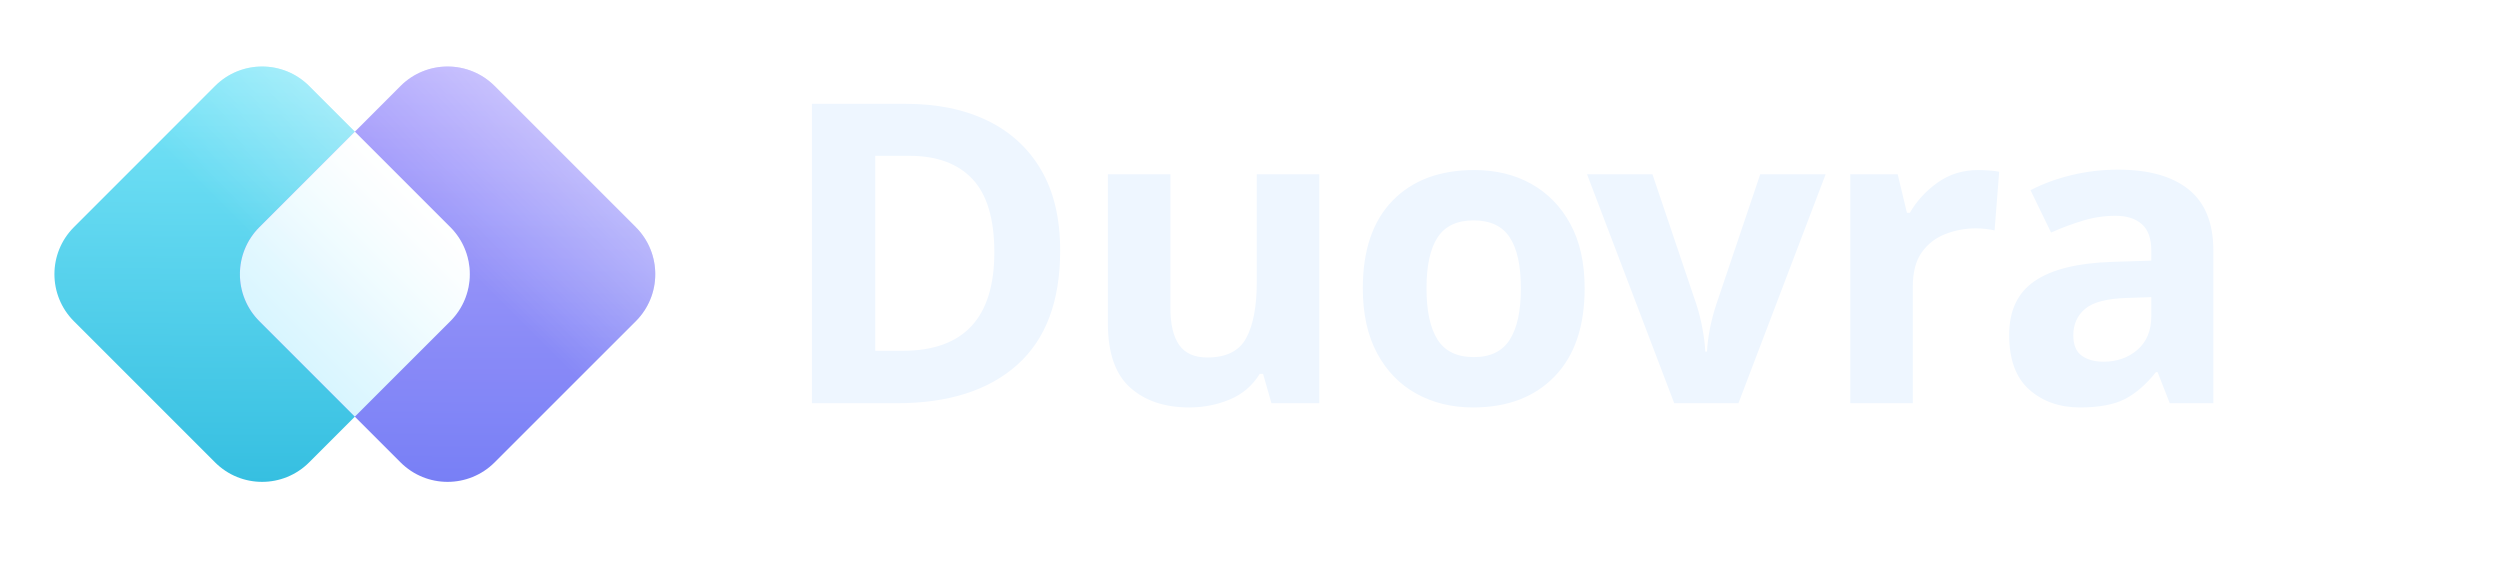
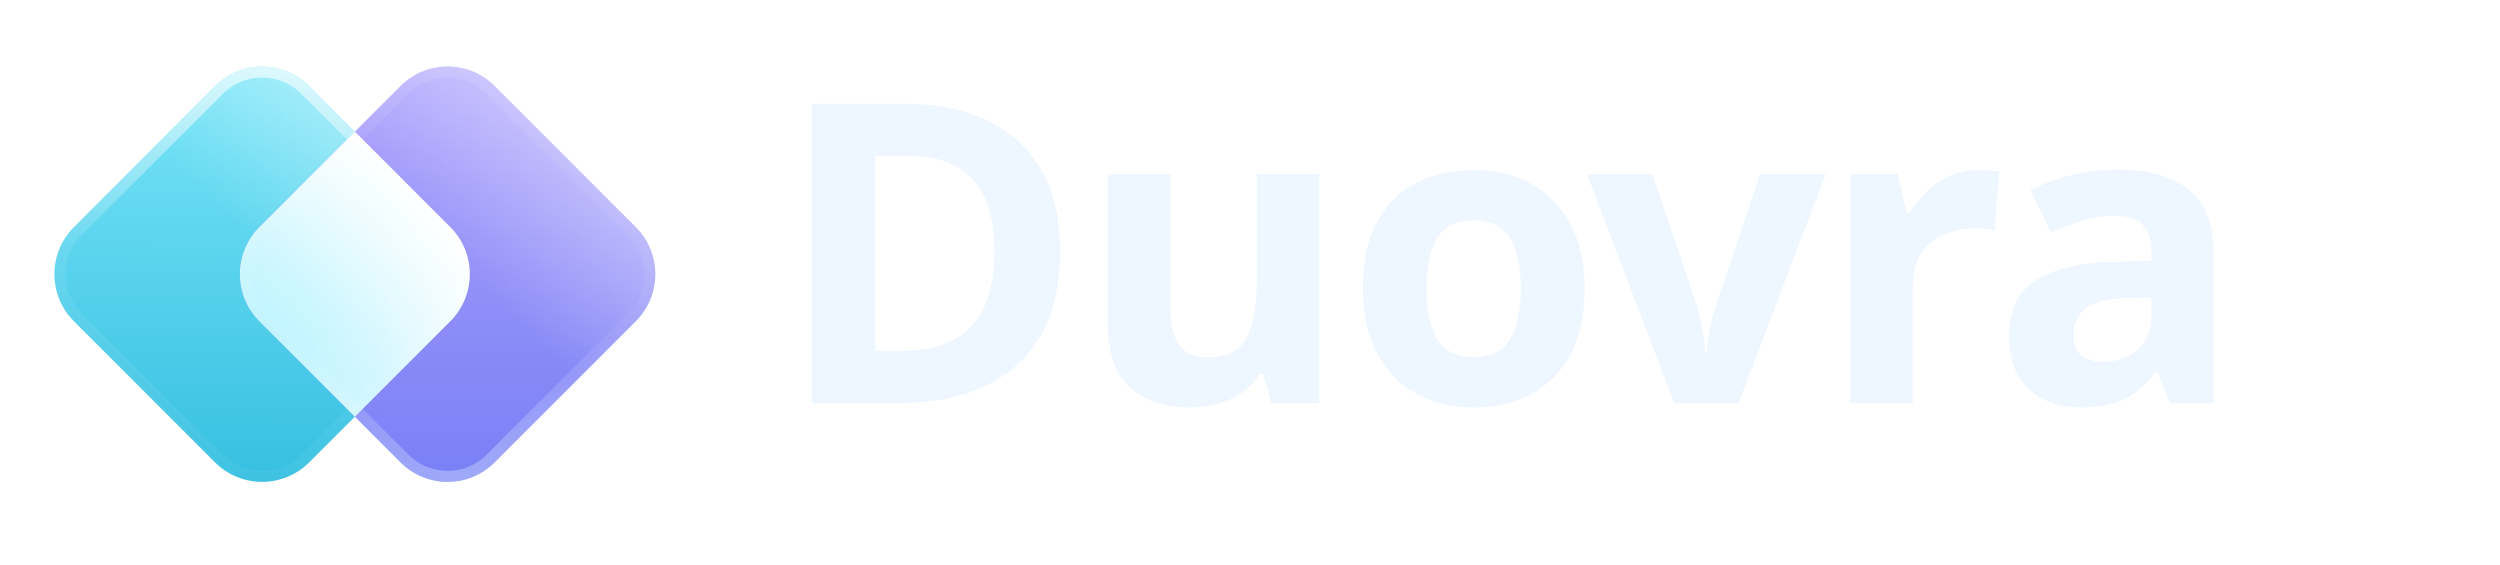
<svg xmlns="http://www.w3.org/2000/svg" viewBox="40 60 620 140">
  <g transform="translate(0 0) scale(0.25)">
    <defs>
      <linearGradient id="dv-a" gradientUnits="userSpaceOnUse" x1="190" y1="280" x2="650" y2="745">
        <stop offset="0" stop-color="#8DF0FF" />
        <stop offset="1" stop-color="#22B4DA" />
      </linearGradient>
      <linearGradient id="dv-b" gradientUnits="userSpaceOnUse" x1="375" y1="280" x2="835" y2="745">
        <stop offset="0" stop-color="#B9A8FF" />
        <stop offset="1" stop-color="#5F6CF2" />
      </linearGradient>
      <linearGradient id="dv-c" x1="0" y1="0" x2="0" y2="1">
        <stop offset="0" stop-color="#FFFFFF" />
        <stop offset="1" stop-color="#BFEFFF" />
      </linearGradient>
      <linearGradient id="dv-hi" x1="0" y1="0" x2="0" y2="1">
        <stop offset="0" stop-color="#FFFFFF" stop-opacity="0.55" />
        <stop offset="0.45" stop-color="#FFFFFF" stop-opacity="0" />
      </linearGradient>
+       <linearGradient id="dv-rim" gradientUnits="userSpaceOnUse" x1="250" y1="300" x2="780" y2="730">
+         <stop offset="0" stop-color="#FFFFFF" stop-opacity="0.85" />
+         <stop offset="0.32" stop-color="#FFFFFF" stop-opacity="0.08" />
+         <stop offset="0.7" stop-color="#FFFFFF" stop-opacity="0.04" />
+         <stop offset="1" stop-color="#D9F6FF" stop-opacity="0.5" />
+       </linearGradient>
+       <radialGradient id="dv-caustic" gradientUnits="userSpaceOnUse" cx="512" cy="700" r="230">
+         <stop offset="0" stop-color="#9BF3FF" stop-opacity="0.45" />
+         <stop offset="1" stop-color="#9BF3FF" stop-opacity="0" />
+       </radialGradient>
+       <clipPath id="dv-clip-a">
+         <rect x="255" y="347" width="330" height="330" rx="66" transform="rotate(45 420 512)" />
+       </clipPath>
      <clipPath id="dv-clip-b">
        <rect x="439" y="347" width="330" height="330" rx="66" transform="rotate(45 604 512)" />
      </clipPath>
    </defs>
    <g fill="url(#dv-a)">
      <rect x="255" y="347" width="330" height="330" rx="66" transform="rotate(45 420 512)" />
    </g>
    <g fill="url(#dv-b)" opacity="0.94">
      <rect x="439" y="347" width="330" height="330" rx="66" transform="rotate(45 604 512)" />
    </g>
    <g fill="url(#dv-c)" clip-path="url(#dv-clip-b)">
      <rect x="255" y="347" width="330" height="330" rx="66" transform="rotate(45 420 512)" />
    </g>
+     <g fill="url(#dv-caustic)" clip-path="url(#dv-clip-a)">
+       <rect x="439" y="347" width="330" height="330" rx="66" transform="rotate(45 604 512)" />
+     </g>
    <g fill="url(#dv-hi)" opacity="0.6">
      <rect x="255" y="347" width="330" height="330" rx="66" transform="rotate(45 420 512)" />
+       <rect x="439" y="347" width="330" height="330" rx="66" transform="rotate(45 604 512)" />
+     </g>
+     <g fill="none" stroke="url(#dv-rim)" stroke-width="22" clip-path="url(#dv-clip-a)">
+       <rect x="255" y="347" width="330" height="330" rx="66" transform="rotate(45 420 512)" />
+     </g>
+     <g fill="none" stroke="url(#dv-rim)" stroke-width="22" clip-path="url(#dv-clip-b)">
      <rect x="439" y="347" width="330" height="330" rx="66" transform="rotate(45 604 512)" />
    </g>
  </g>
  <text x="232" y="160" font-family="Geist, 'Segoe UI', sans-serif" font-size="104" font-weight="600" letter-spacing="-2" fill="#EEF6FF">Duovra</text>
</svg>
